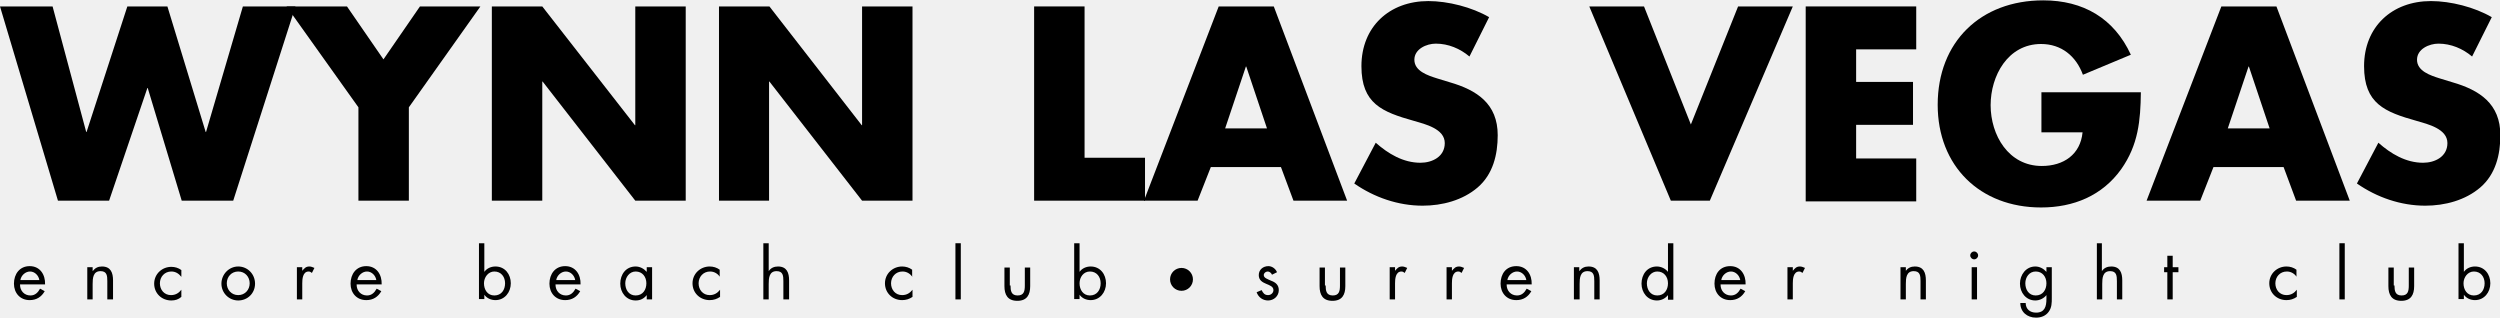
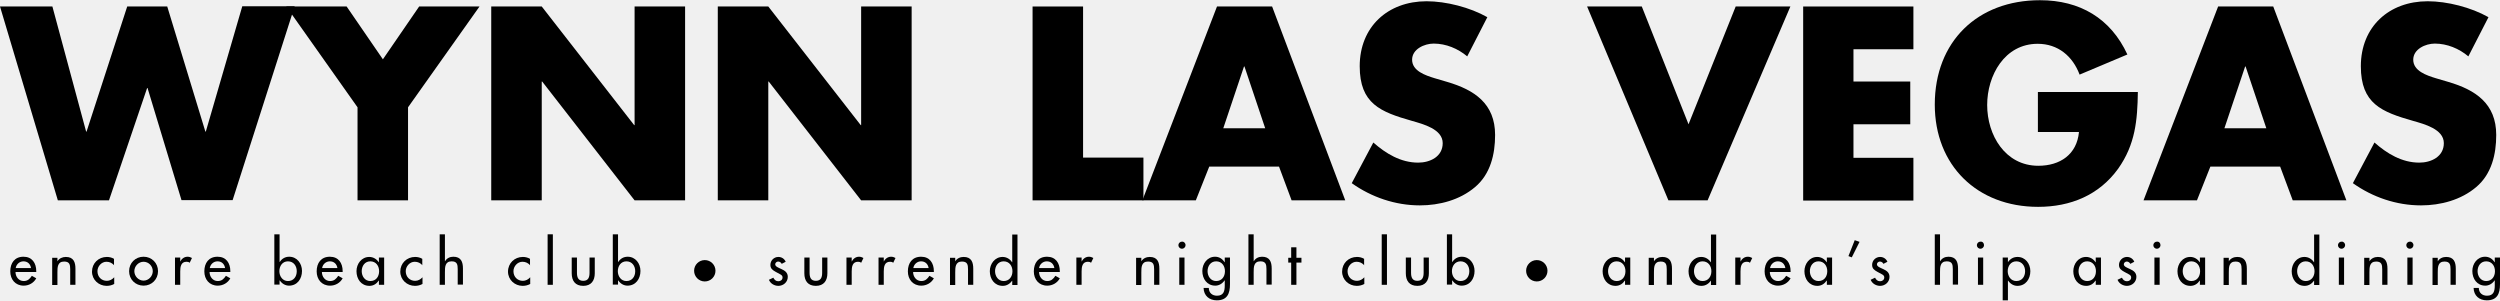
- <svg xmlns="http://www.w3.org/2000/svg" version="1.1" x="0px" y="0px" viewBox="0 0 698.9 88.8" style="enable-background:new 0 0 698.9 88.8;" xml:space="preserve">
+ <svg xmlns="http://www.w3.org/2000/svg" version="1.1" x="0px" y="0px" viewBox="0 0 1192.9 143.3" style="enable-background:new 0 0 1192.9 143.3;" xml:space="preserve">
  <style type="text/css">
- 	.st0{display:none;}
- 	.st1{display:inline;fill:#FFFFFF;}
- 	.st2{fill:#FFFFFF;}
+ 	.st0{fill:#FFFFFF;}
+ 	.st1{fill:#392C3E;}
+ 	.st2{fill:#382C3D;}
	.st3{fill:#3399CC;}
- 	.st4{fill:#231F20;}
+ 	.st4{fill:#CDCBCA;}
+ 	.st5{fill-rule:evenodd;clip-rule:evenodd;fill:#CDCBCA;}
+ 	.st6{fill-rule:evenodd;clip-rule:evenodd;fill:#392C3E;}
+ 	.st7{fill:none;stroke:#CDCBCA;stroke-width:1.332;stroke-miterlimit:10;}
+ 	.st8{clip-path:url(#SVGID_4_);}
+ 	.st9{fill-rule:evenodd;clip-rule:evenodd;fill:#989898;}
+ 	.st10{fill-rule:evenodd;clip-rule:evenodd;fill:#FFFFFF;}
+ 	.st11{fill:#979797;}
+ 	.st12{opacity:0.67;}
+ 	.st13{fill:#EFEFEF;}
+ 	.st14{opacity:0.78;}
+ 	.st15{fill-rule:evenodd;clip-rule:evenodd;fill:#998881;}
+ 	.st16{fill:#998881;}
+ 	.st17{fill:#FF9966;}
+ 	.st18{fill:#231F20;}
</style>
-   <g id="Layer_1" class="st0">
-     <rect x="-288.9" y="-194.9" class="st1" width="1280" height="500" />
-   </g>
+   <g id="Layer_1">
+ </g>
  <g id="Layer_2">
    <g>
+       <circle cx="336.3" cy="129.2" r="5.1" />
+       <circle cx="733.3" cy="129.2" r="5.1" />
      <g>
-         <g>
-           <path d="M5.6,79.6c0,1.7,1.2,3,2.9,3c1.3,0,2.1-0.8,2.7-1.9l1.3,0.7c-0.9,1.6-2.3,2.5-4.2,2.5c-2.7,0-4.4-2-4.4-4.6      c0-2.7,1.6-4.9,4.4-4.9c2.9,0,4.4,2.4,4.3,5.1H5.6z M11,78.3c-0.2-1.3-1.3-2.4-2.6-2.4c-1.3,0-2.5,1.1-2.7,2.4H11z" />
-           <path d="M25.9,75.8L25.9,75.8c0.7-0.9,1.5-1.3,2.6-1.3c2.5,0,3.1,1.8,3.1,3.9v5.3H30v-5.1c0-1.5-0.1-2.8-1.9-2.8      c-2.1,0-2.2,2-2.2,3.6v4.3h-1.5v-9h1.5V75.8z" />
-           <path d="M50.7,77.4L50.7,77.4c-0.7-0.9-1.6-1.5-2.8-1.5c-1.9,0-3.2,1.5-3.2,3.3c0,1.8,1.2,3.3,3.1,3.3c1.3,0,2.2-0.6,2.9-1.5h0      v2C49.9,83.7,49,84,47.9,84c-2.7,0-4.8-2-4.8-4.7c0-2.7,2.2-4.7,4.8-4.7c1,0,2,0.3,2.8,0.9V77.4z" />
-           <path d="M61.9,79.3c0-2.6,2.1-4.8,4.7-4.8s4.7,2.1,4.7,4.8S69.2,84,66.6,84C64,84,61.9,81.9,61.9,79.3z M63.4,79.2      c0,1.8,1.3,3.3,3.2,3.3c1.9,0,3.2-1.5,3.2-3.3c0-1.8-1.3-3.3-3.2-3.3C64.7,75.9,63.4,77.4,63.4,79.2z" />
-           <path d="M84.5,75.7L84.5,75.7c0.6-0.7,1-1.2,2-1.2c0.5,0,0.9,0.2,1.4,0.4l-0.7,1.4c-0.3-0.2-0.5-0.4-0.9-0.4      c-1.7,0-1.8,2.2-1.8,3.3v4.5h-1.5v-9h1.5V75.7z" />
-           <path d="M99.7,79.6c0,1.7,1.2,3,2.9,3c1.3,0,2.1-0.8,2.7-1.9l1.3,0.7c-0.9,1.6-2.3,2.5-4.2,2.5c-2.7,0-4.4-2-4.4-4.6      c0-2.7,1.6-4.9,4.4-4.9c2.9,0,4.4,2.4,4.3,5.1H99.7z M105.2,78.3c-0.2-1.3-1.3-2.4-2.6-2.4c-1.3,0-2.5,1.1-2.7,2.4H105.2z" />
-           <path d="M133.9,68h1.5V76h0c0.7-1,1.9-1.5,3.1-1.5c2.7,0,4.3,2.2,4.3,4.7c0,2.5-1.7,4.7-4.3,4.7c-1.2,0-2.4-0.5-3.1-1.5h0v1.2      h-1.5V68z M135.3,79.2c0,1.8,1,3.4,2.9,3.4c2,0,3-1.6,3-3.4c0-1.8-1.1-3.3-3-3.3C136.5,75.9,135.3,77.5,135.3,79.2z" />
-           <path d="M155.3,79.6c0,1.7,1.2,3,2.9,3c1.3,0,2.1-0.8,2.7-1.9l1.3,0.7c-0.9,1.6-2.3,2.5-4.2,2.5c-2.7,0-4.4-2-4.4-4.6      c0-2.7,1.6-4.9,4.4-4.9c2.9,0,4.4,2.4,4.3,5.1H155.3z M160.8,78.3c-0.2-1.3-1.3-2.4-2.6-2.4c-1.3,0-2.5,1.1-2.7,2.4H160.8z" />
-           <path d="M182.3,83.7h-1.5v-1.2h0c-0.8,1-1.8,1.5-3.1,1.5c-2.6,0-4.3-2.2-4.3-4.7c0-2.6,1.6-4.8,4.3-4.8c1.2,0,2.3,0.6,3.1,1.5h0      v-1.3h1.5V83.7z M174.8,79.2c0,1.8,1,3.4,2.9,3.4c2,0,3-1.6,3-3.4c0-1.8-1.1-3.3-3-3.3C176,75.9,174.8,77.5,174.8,79.2z" />
-           <path d="M201.3,77.4L201.3,77.4c-0.7-0.9-1.6-1.5-2.8-1.5c-1.9,0-3.2,1.5-3.2,3.3c0,1.8,1.2,3.3,3.1,3.3c1.3,0,2.2-0.6,2.9-1.5      h0v2c-0.9,0.6-1.8,0.9-2.9,0.9c-2.7,0-4.8-2-4.8-4.7c0-2.7,2.2-4.7,4.8-4.7c1,0,2,0.3,2.8,0.9V77.4z" />
-           <path d="M214.9,68v7.8l0,0c0.6-0.9,1.5-1.3,2.6-1.3c2.5,0,3.1,1.8,3.1,3.9v5.3H219v-5.1c0-1.5-0.1-2.8-1.9-2.8      c-2.1,0-2.2,2-2.2,3.6v4.3h-1.5V68H214.9z" />
-           <path d="M255.1,77.4L255.1,77.4c-0.7-0.9-1.6-1.5-2.8-1.5c-1.9,0-3.2,1.5-3.2,3.3c0,1.8,1.2,3.3,3.1,3.3c1.3,0,2.2-0.6,2.9-1.5      h0v2c-0.9,0.6-1.8,0.9-2.9,0.9c-2.7,0-4.8-2-4.8-4.7c0-2.7,2.2-4.7,4.8-4.7c1,0,2,0.3,2.8,0.9V77.4z" />
-           <path d="M268.6,83.7h-1.5V68h1.5V83.7z" />
-           <path d="M282.5,79.8c0,1.5,0.2,2.8,2,2.8s2-1.3,2-2.8v-5h1.5v5.2c0,2.4-0.9,4.1-3.6,4.1s-3.6-1.7-3.6-4.1v-5.2h1.5V79.8z" />
-           <path d="M300.3,68h1.5V76h0c0.7-1,1.9-1.5,3.1-1.5c2.7,0,4.3,2.2,4.3,4.7c0,2.5-1.7,4.7-4.3,4.7c-1.2,0-2.4-0.5-3.1-1.5h0v1.2      h-1.5V68z M301.8,79.2c0,1.8,1,3.4,2.9,3.4c2,0,3-1.6,3-3.4c0-1.8-1.1-3.3-3-3.3C302.9,75.9,301.8,77.5,301.8,79.2z" />
-           <path d="M355.6,76.8c-0.2-0.5-0.7-0.9-1.2-0.9c-0.5,0-1.1,0.4-1.1,1c0,0.8,1,1.1,2.1,1.6c1.1,0.4,2.1,1.1,2.1,2.6      c0,1.7-1.4,2.9-3,2.9c-1.5,0-2.7-0.9-3.2-2.3l1.4-0.6c0.4,0.8,0.8,1.4,1.8,1.4c0.8,0,1.5-0.6,1.5-1.4c0-2-4.1-1.3-4.1-4.2      c0-1.5,1.2-2.5,2.7-2.5c1,0,2,0.7,2.4,1.7L355.6,76.8z" />
-           <path d="M370.6,79.8c0,1.5,0.2,2.8,2,2.8s2-1.3,2-2.8v-5h1.5v5.2c0,2.4-0.9,4.1-3.6,4.1s-3.6-1.7-3.6-4.1v-5.2h1.5V79.8z" />
-           <path d="M390,75.7L390,75.7c0.6-0.7,1-1.2,2-1.2c0.5,0,0.9,0.2,1.4,0.4l-0.7,1.4c-0.3-0.2-0.5-0.4-0.9-0.4      c-1.7,0-1.8,2.2-1.8,3.3v4.5h-1.5v-9h1.5V75.7z" />
-           <path d="M405.9,75.7L405.9,75.7c0.6-0.7,1-1.2,2-1.2c0.5,0,0.9,0.2,1.4,0.4l-0.7,1.4c-0.3-0.2-0.5-0.4-0.9-0.4      c-1.7,0-1.8,2.2-1.8,3.3v4.5h-1.5v-9h1.5V75.7z" />
-           <path d="M421.2,79.6c0,1.7,1.2,3,2.9,3c1.3,0,2.1-0.8,2.7-1.9l1.3,0.7c-0.9,1.6-2.3,2.5-4.2,2.5c-2.7,0-4.4-2-4.4-4.6      c0-2.7,1.5-4.9,4.4-4.9c2.9,0,4.4,2.4,4.3,5.1H421.2z M426.7,78.3c-0.2-1.3-1.3-2.4-2.6-2.4c-1.3,0-2.5,1.1-2.7,2.4H426.7z" />
-           <path d="M441.5,75.8L441.5,75.8c0.7-0.9,1.5-1.3,2.6-1.3c2.5,0,3.1,1.8,3.1,3.9v5.3h-1.5v-5.1c0-1.5-0.1-2.8-1.9-2.8      c-2.1,0-2.2,2-2.2,3.6v4.3H440v-9h1.5V75.8z" />
-           <path d="M466.3,82.5L466.3,82.5c-0.8,1-1.9,1.5-3.1,1.5c-2.6,0-4.3-2.2-4.3-4.7c0-2.6,1.6-4.8,4.3-4.8c1.2,0,2.4,0.6,3.1,1.5h0      V68h1.5v15.8h-1.5V82.5z M460.4,79.2c0,1.8,1,3.4,2.9,3.4c2,0,3-1.6,3-3.4c0-1.8-1.1-3.3-3-3.3      C461.6,75.9,460.4,77.5,460.4,79.2z" />
-           <path d="M481,79.6c0,1.7,1.2,3,2.9,3c1.3,0,2.1-0.8,2.7-1.9l1.3,0.7c-0.9,1.6-2.3,2.5-4.2,2.5c-2.7,0-4.4-2-4.4-4.6      c0-2.7,1.5-4.9,4.4-4.9c2.9,0,4.4,2.4,4.3,5.1H481z M486.5,78.3c-0.2-1.3-1.3-2.4-2.6-2.4c-1.3,0-2.5,1.1-2.7,2.4H486.5z" />
-           <path d="M501.2,75.7L501.2,75.7c0.6-0.7,1-1.2,2-1.2c0.5,0,0.9,0.2,1.4,0.4l-0.7,1.4c-0.3-0.2-0.5-0.4-0.9-0.4      c-1.7,0-1.8,2.2-1.8,3.3v4.5h-1.5v-9h1.5V75.7z" />
-           <path d="M532.7,75.8L532.7,75.8c0.7-0.9,1.5-1.3,2.6-1.3c2.5,0,3.1,1.8,3.1,3.9v5.3h-1.5v-5.1c0-1.5-0.1-2.8-1.9-2.8      c-2.1,0-2.2,2-2.2,3.6v4.3h-1.5v-9h1.5V75.8z" />
-           <path d="M553,71.4c0,0.6-0.5,1.1-1.1,1.1c-0.6,0-1.1-0.5-1.1-1.1c0-0.6,0.5-1.1,1.1-1.1C552.5,70.3,553,70.8,553,71.4z       M552.7,83.7h-1.5v-9h1.5V83.7z" />
-           <path d="M573.6,83.3c0,1.4,0,2.7-0.9,3.9c-0.8,1.1-2.1,1.6-3.5,1.6c-2.5,0-4.4-1.6-4.4-4.1h1.5c0,1.7,1.2,2.7,2.9,2.7      c2.4,0,2.9-1.7,2.9-3.8v-1.1h0c-0.7,0.9-1.9,1.5-3.1,1.5c-2.6,0-4.3-2.2-4.3-4.7c0-2.5,1.7-4.8,4.3-4.8c1.2,0,2.3,0.6,3.1,1.5h0      v-1.3h1.5V83.3z M566.2,79.2c0,1.8,1,3.4,2.9,3.4c2,0,3-1.6,3-3.4c0-1.8-1.1-3.3-3-3.3C567.3,75.9,566.2,77.5,566.2,79.2z" />
-           <path d="M587.6,68v7.8l0,0c0.6-0.9,1.5-1.3,2.6-1.3c2.5,0,3.1,1.8,3.1,3.9v5.3h-1.5v-5.1c0-1.5-0.1-2.8-1.9-2.8      c-2.1,0-2.2,2-2.2,3.6v4.3h-1.5V68H587.6z" />
-           <path d="M607.4,83.7h-1.5v-7.6h-0.9v-1.4h0.9v-3.2h1.5v3.2h1.6v1.4h-1.6V83.7z" />
-           <path d="M642.1,77.4L642.1,77.4c-0.7-0.9-1.6-1.5-2.8-1.5c-1.9,0-3.2,1.5-3.2,3.3c0,1.8,1.2,3.3,3.1,3.3c1.3,0,2.2-0.6,2.9-1.5      h0v2c-0.9,0.6-1.8,0.9-2.9,0.9c-2.7,0-4.8-2-4.8-4.7c0-2.7,2.2-4.7,4.8-4.7c1,0,2,0.3,2.8,0.9V77.4z" />
-           <path d="M655.6,83.7H654V68h1.5V83.7z" />
-           <path d="M669.4,79.8c0,1.5,0.2,2.8,2,2.8s2-1.3,2-2.8v-5h1.5v5.2c0,2.4-0.9,4.1-3.6,4.1s-3.6-1.7-3.6-4.1v-5.2h1.5V79.8z" />
-           <path d="M687.3,68h1.5V76h0c0.7-1,1.9-1.5,3.1-1.5c2.7,0,4.3,2.2,4.3,4.7c0,2.5-1.7,4.7-4.3,4.7c-1.2,0-2.4-0.5-3.1-1.5h0v1.2      h-1.5V68z M688.7,79.2c0,1.8,1,3.4,2.9,3.4c2,0,3-1.6,3-3.4c0-1.8-1.1-3.3-3-3.3C689.9,75.9,688.7,77.5,688.7,79.2z" />
-         </g>
-         <circle cx="330.3" cy="78.1" r="3.2" />
+         <path d="M41.1,62.8h0.2L60.7,3.1h19.1L98,62.8h0.2l17.4-59.8h25l-29.6,92.5H86.6L70.4,42h-0.2L52,95.6H27.6L0,3.1h25L41.1,62.8z" />
+         <path d="M136.6,3.1h28.8l17.3,25.2L200,3.1h28.8l-34.1,48.1v44.4h-24.1V51.2L136.6,3.1z" />
+         <path d="M234.4,3.1h24.1l44.1,56.6h0.2V3.1h24.1v92.5h-24.1l-44.1-56.7h-0.2v56.7h-24.1V3.1z" />
+         <path d="M342.5,3.1h24.1l44.1,56.6h0.2V3.1h24.1v92.5h-24.1l-44.1-56.7h-0.2v56.7h-24.1V3.1z" />
+         <path d="M516.8,75.2h28.8v20.4h-52.9V3.1h24.1V75.2z" />
+         <path d="M577,79.5l-6.4,16.1h-25.5l35.6-92.5h26.3l34.9,92.5h-25.6l-6-16.1H577z M593.8,31.7h-0.2l-9.9,29.5h20L593.8,31.7z" />
+         <path d="M700.1,26.9c-4.4-3.7-10.1-6.1-16-6.1c-4.4,0-10.3,2.6-10.3,7.7c0,5.4,6.5,7.5,10.7,8.8l6.1,1.8     c12.9,3.8,22.8,10.3,22.8,25.3c0,9.2-2.2,18.7-9.6,24.9c-7.2,6.1-16.9,8.7-26.3,8.7c-11.7,0-23.1-3.9-32.5-10.6l10.3-19.4     c6,5.3,13.1,9.6,21.4,9.6c5.6,0,11.7-2.8,11.7-9.3c0-6.7-9.4-9.1-14.6-10.6c-15.1-4.3-25-8.2-25-26.1c0-18.8,13.4-31,31.9-31     c9.3,0,20.7,2.9,29,7.6L700.1,26.9z" />
+         <path d="M805.7,59.3l22.5-56.2h26.1l-39.5,92.5h-18.7L757.3,3.1h26.1L805.7,59.3z" />
+         <path d="M884.4,23.4v15.5h27.1v20.4h-27.1v16H913v20.4h-52.6V3.1H913v20.4H884.4z" />
+         <path d="M1020.1,43.9c-0.2,13.5-1.2,25-9.4,36.6c-9.1,12.6-22.7,18.2-38.2,18.2c-29.1,0-49.3-19.8-49.3-48.8     c0-30.1,20.4-49.8,50.2-49.8c19,0,33.7,8.6,41.7,25.9l-22.8,9.6c-3.3-8.8-10.3-14.7-20-14.7c-15.8,0-24.1,15.1-24.1,29.2     c0,14.4,8.6,29,24.4,29c10.4,0,18.4-5.4,19.4-16.1h-19.6V43.9H1020.1z" />
+         <path d="M1054.7,79.5l-6.4,16.1h-25.5l35.6-92.5h26.3l34.9,92.5h-25.6l-6-16.1H1054.7z M1071.5,31.7h-0.2l-9.9,29.5h20     L1071.5,31.7z" />
+         <path d="M1177.8,26.9c-4.4-3.7-10.1-6.1-16-6.1c-4.4,0-10.3,2.6-10.3,7.7c0,5.4,6.5,7.5,10.7,8.8l6.1,1.8     c12.9,3.8,22.8,10.3,22.8,25.3c0,9.2-2.2,18.7-9.6,24.9c-7.2,6.1-16.9,8.7-26.3,8.7c-11.7,0-23.1-3.9-32.5-10.6l10.3-19.4     c6,5.3,13.1,9.6,21.4,9.6c5.6,0,11.7-2.8,11.7-9.3c0-6.7-9.4-9.1-14.6-10.6c-15.1-4.3-25-8.2-25-26.1c0-18.8,13.4-31,31.9-31     c9.3,0,20.7,2.9,29,7.6L1177.8,26.9z" />
      </g>
      <g>
-         <path d="M24.1,36.9h0.1L35.6,1.8h11.2l10.7,35.1h0.1L67.9,1.8h14.7L65.2,56.1H50.8l-9.5-31.5h-0.1L30.5,56.1H16.2L0,1.8h14.7     L24.1,36.9z" />
-         <path d="M80.1,1.8h16.9l10.2,14.8l10.2-14.8h16.9l-20,28.2v26.1h-14.1V30L80.1,1.8z" />
-         <path d="M137.5,1.8h14.1L177.5,35h0.1V1.8h14.1v54.3h-14.1l-25.9-33.3h-0.1v33.3h-14.1V1.8z" />
-         <path d="M201,1.8h14.1L240.9,35h0.1V1.8h14.1v54.3h-14.1l-25.9-33.3h-0.1v33.3H201V1.8z" />
-         <path d="M303.2,44.1h16.9v12h-31V1.8h14.1V44.1z" />
-         <path d="M338.5,46.7l-3.7,9.4h-15l20.9-54.3h15.4l20.5,54.3h-15l-3.5-9.4H338.5z M348.4,18.6h-0.1l-5.8,17.3h11.7L348.4,18.6z" />
-         <path d="M410.8,15.8c-2.6-2.2-5.9-3.6-9.4-3.6c-2.6,0-6,1.5-6,4.5c0,3.2,3.8,4.4,6.3,5.2l3.6,1.1c7.6,2.2,13.4,6,13.4,14.8     c0,5.4-1.3,10.9-5.6,14.6c-4.2,3.6-9.9,5.1-15.4,5.1c-6.8,0-13.5-2.3-19.1-6.2l6-11.4c3.5,3.1,7.7,5.6,12.5,5.6     c3.3,0,6.8-1.7,6.8-5.5c0-4-5.5-5.3-8.6-6.2c-8.9-2.5-14.7-4.8-14.7-15.3c0-11,7.8-18.2,18.7-18.2c5.5,0,12.2,1.7,17,4.5     L410.8,15.8z" />
-         <path d="M472.7,34.8l13.2-33h15.3l-23.2,54.3h-10.9L444.3,1.8h15.3L472.7,34.8z" />
-         <path d="M518.9,13.8v9.1h15.9v12h-15.9v9.4h16.8v12h-30.9V1.8h30.9v12H518.9z" />
-         <path d="M598.5,25.8c-0.1,7.9-0.7,14.7-5.5,21.5c-5.3,7.4-13.3,10.7-22.4,10.7c-17.1,0-28.9-11.6-28.9-28.7     c0-17.6,12-29.2,29.5-29.2c11.2,0,19.8,5,24.5,15.2l-13.4,5.6c-1.9-5.2-6-8.6-11.7-8.6c-9.3,0-14.1,8.9-14.1,17.1     c0,8.4,5,17,14.3,17c6.1,0,10.8-3.2,11.4-9.4h-11.5V25.8H598.5z" />
-         <path d="M618.8,46.7l-3.7,9.4h-15L621,1.8h15.4l20.5,54.3h-15l-3.5-9.4H618.8z M628.7,18.6h-0.1l-5.8,17.3h11.7L628.7,18.6z" />
-         <path d="M691.1,15.8c-2.6-2.2-5.9-3.6-9.4-3.6c-2.6,0-6,1.5-6,4.5c0,3.2,3.8,4.4,6.3,5.2l3.6,1.1c7.6,2.2,13.4,6,13.4,14.8     c0,5.4-1.3,10.9-5.6,14.6c-4.2,3.6-9.9,5.1-15.4,5.1c-6.8,0-13.5-2.3-19.1-6.2l6-11.4c3.5,3.1,7.7,5.6,12.5,5.6     c3.3,0,6.8-1.7,6.8-5.5c0-4-5.5-5.3-8.6-6.2c-8.9-2.5-14.7-4.8-14.7-15.3c0-11,7.8-18.2,18.7-18.2c5.5,0,12.2,1.7,17,4.5     L691.1,15.8z" />
+         <path d="M7.4,129.8c0,2.2,1.5,4.3,3.9,4.3c1.9,0,2.9-1,3.9-2.5l2.1,1.2c-1.2,2.2-3.5,3.5-6,3.5c-4,0-6.4-3-6.4-6.8     c0-4,2.1-7,6.3-7c4.1,0,6.1,3,6.1,6.9v0.4H7.4z M14.8,127.9c-0.3-1.9-1.6-3.2-3.6-3.2c-1.9,0-3.4,1.4-3.7,3.2H14.8z" />
+         <path d="M27.4,124.7L27.4,124.7c0.8-1.4,2.4-2.1,4-2.1c3.7,0,4.6,2.5,4.6,5.6v7.7h-2.5v-7.4c0-2.2-0.3-3.7-2.9-3.7     c-3.2,0-3.2,2.8-3.2,5.2v6h-2.5v-13h2.5V124.7z" />
+         <path d="M54.5,126.6c-1-1.1-2.2-1.7-3.7-1.7c-2.4,0-4.3,2.2-4.3,4.5c0,2.7,1.9,4.6,4.5,4.6c1.4,0,2.6-0.7,3.5-1.7v3.2     c-1.1,0.6-2.3,0.9-3.6,0.9c-3.8,0-7-2.9-7-6.8c0-4,3.1-7,7.1-7c1.2,0,2.4,0.3,3.4,0.9V126.6z" />
+         <path d="M75.4,129.4c0,3.9-3,6.9-6.9,6.9s-6.9-3-6.9-6.9c0-3.9,3-6.9,6.9-6.9S75.4,125.5,75.4,129.4z M64.1,129.4     c0,2.4,2,4.5,4.4,4.5s4.4-2.1,4.4-4.5c0-2.5-2-4.5-4.4-4.5S64.1,127,64.1,129.4z" />
+         <path d="M85.9,125L85.9,125c0.7-1.5,2-2.5,3.6-2.5c0.7,0,1.4,0.2,2.1,0.6l-1.1,2.3c-0.4-0.4-0.9-0.5-1.5-0.5c-2.7,0-3,2.5-3,4.6     v6.4h-2.5v-13h2.5V125z" />
+         <path d="M100,129.8c0,2.2,1.5,4.3,3.9,4.3c1.9,0,2.9-1,3.9-2.5l2.1,1.2c-1.2,2.2-3.5,3.5-6,3.5c-4,0-6.4-3-6.4-6.8     c0-4,2.1-7,6.3-7c4.1,0,6.1,3,6.1,6.9v0.4H100z M107.4,127.9c-0.3-1.9-1.6-3.2-3.6-3.2c-1.9,0-3.4,1.4-3.7,3.2H107.4z" />
+         <path d="M130.9,111.8h2.5v13.2h0.1c1-1.6,2.6-2.5,4.5-2.5c3.7,0,6.1,3.2,6.1,6.8c0,3.7-2.2,7-6.2,7c-1.8,0-3.4-1-4.4-2.5h-0.1v2     h-2.5V111.8z M141.6,129.4c0-2.5-1.5-4.7-4.2-4.7c-2.6,0-4.1,2.2-4.1,4.7c0,2.4,1.5,4.7,4.1,4.7     C140.1,134.1,141.6,132,141.6,129.4z" />
+         <path d="M153.6,129.8c0,2.2,1.5,4.3,3.9,4.3c1.9,0,2.9-1,3.9-2.5l2.1,1.2c-1.2,2.2-3.5,3.5-6,3.5c-4,0-6.4-3-6.4-6.8     c0-4,2.1-7,6.3-7c4.1,0,6.1,3,6.1,6.9v0.4H153.6z M161,127.9c-0.3-1.9-1.6-3.2-3.6-3.2c-1.9,0-3.4,1.4-3.7,3.2H161z" />
+         <path d="M183.3,135.9h-2.5v-2h-0.1c-1,1.5-2.5,2.5-4.4,2.5c-4,0-6.2-3.3-6.2-7c0-3.5,2.4-6.8,6.1-6.8c1.9,0,3.5,1,4.5,2.5h0.1     v-2.2h2.5V135.9z M180.9,129.4c0-2.5-1.5-4.7-4.2-4.7c-2.6,0-4.1,2.2-4.1,4.7c0,2.4,1.5,4.7,4.1,4.7     C179.4,134.1,180.9,132,180.9,129.4z" />
+         <path d="M201.6,126.6c-1-1.1-2.2-1.7-3.7-1.7c-2.4,0-4.3,2.2-4.3,4.5c0,2.7,1.9,4.6,4.5,4.6c1.4,0,2.6-0.7,3.5-1.7v3.2     c-1.1,0.6-2.3,0.9-3.6,0.9c-3.8,0-7-2.9-7-6.8c0-4,3.1-7,7.1-7c1.2,0,2.4,0.3,3.4,0.9V126.6z" />
+         <path d="M212.3,111.8v12.8h0.1c0.8-1.4,2.3-2.1,3.9-2.1c3.7,0,4.6,2.5,4.6,5.6v7.7h-2.5v-7.4c0-2.2-0.3-3.7-2.9-3.7     c-3.2,0-3.2,2.8-3.2,5.2v6h-2.5v-24.1H212.3z" />
+         <path d="M253,126.6c-1-1.1-2.2-1.7-3.7-1.7c-2.4,0-4.3,2.2-4.3,4.5c0,2.7,1.9,4.6,4.5,4.6c1.4,0,2.6-0.7,3.5-1.7v3.2     c-1.1,0.6-2.3,0.9-3.6,0.9c-3.8,0-7-2.9-7-6.8c0-4,3.1-7,7.1-7c1.2,0,2.4,0.3,3.4,0.9V126.6z" />
+         <path d="M263.8,135.9h-2.5v-24.1h2.5V135.9z" />
+         <path d="M275.3,122.9v7.2c0,2.1,0.5,3.9,3,3.9s3-1.8,3-3.9v-7.2h2.5v7.5c0,3.5-1.7,6-5.5,6s-5.5-2.4-5.5-6v-7.5H275.3z" />
+         <path d="M292.4,111.8h2.5v13.2h0.1c1-1.6,2.6-2.5,4.5-2.5c3.7,0,6.1,3.2,6.1,6.8c0,3.7-2.2,7-6.2,7c-1.8,0-3.4-1-4.4-2.5h-0.1v2     h-2.5V111.8z M303.1,129.4c0-2.5-1.5-4.7-4.2-4.7c-2.6,0-4.1,2.2-4.1,4.7c0,2.4,1.5,4.7,4.1,4.7     C301.6,134.1,303.1,132,303.1,129.4z" />
+         <path d="M373,125.9c-0.3-0.6-0.9-1.1-1.7-1.1c-0.7,0-1.4,0.6-1.4,1.3c0,1.1,1.5,1.6,3,2.3c1.5,0.7,3,1.6,3,3.7     c0,2.5-2.1,4.3-4.5,4.3c-1.9,0-3.8-1.1-4.5-2.9l2.1-1c0.5,1,1.2,1.7,2.4,1.7c1.1,0,2-0.7,2-1.8c0-0.7-0.3-1-0.9-1.4l-2.4-1.3     c-1.4-0.8-2.5-1.5-2.5-3.3c0-2.1,1.7-3.8,3.8-3.8c1.6,0,2.9,0.9,3.5,2.3L373,125.9z" />
+         <path d="M386.3,122.9v7.2c0,2.1,0.5,3.9,3,3.9s3-1.8,3-3.9v-7.2h2.5v7.5c0,3.5-1.7,6-5.5,6s-5.5-2.4-5.5-6v-7.5H386.3z" />
+         <path d="M406.3,125L406.3,125c0.7-1.5,2-2.5,3.6-2.5c0.7,0,1.4,0.2,2.1,0.6l-1.1,2.3c-0.4-0.4-0.9-0.5-1.5-0.5     c-2.7,0-3,2.5-3,4.6v6.4h-2.5v-13h2.5V125z" />
+         <path d="M421.6,125L421.6,125c0.7-1.5,2-2.5,3.6-2.5c0.7,0,1.4,0.2,2.1,0.6l-1.1,2.3c-0.4-0.4-0.9-0.5-1.5-0.5     c-2.7,0-3,2.5-3,4.6v6.4h-2.5v-13h2.5V125z" />
+         <path d="M435.7,129.8c0,2.2,1.5,4.3,3.9,4.3c1.9,0,2.9-1,3.9-2.5l2.1,1.2c-1.2,2.2-3.5,3.5-6,3.5c-4,0-6.4-3-6.4-6.8     c0-4,2.1-7,6.3-7c4.1,0,6.1,3,6.1,6.9v0.4H435.7z M443.1,127.9c-0.3-1.9-1.6-3.2-3.6-3.2c-1.9,0-3.4,1.4-3.7,3.2H443.1z" />
+         <path d="M455.8,124.7L455.8,124.7c0.8-1.4,2.4-2.1,4-2.1c3.7,0,4.6,2.5,4.6,5.6v7.7h-2.5v-7.4c0-2.2-0.3-3.7-2.9-3.7     c-3.2,0-3.2,2.8-3.2,5.2v6h-2.5v-13h2.5V124.7z" />
+         <path d="M483,133.9L483,133.9c-1.1,1.5-2.6,2.5-4.5,2.5c-4,0-6.2-3.3-6.2-7c0-3.5,2.4-6.8,6.1-6.8c1.9,0,3.5,1,4.5,2.5h0.1v-13.2     h2.5v24.1H483V133.9z M483.1,129.4c0-2.5-1.5-4.7-4.2-4.7c-2.6,0-4.1,2.2-4.1,4.7c0,2.4,1.5,4.7,4.1,4.7     C481.6,134.1,483.1,132,483.1,129.4z" />
+         <path d="M495.8,129.8c0,2.2,1.5,4.3,3.9,4.3c1.9,0,2.9-1,3.9-2.5l2.1,1.2c-1.2,2.2-3.5,3.5-6,3.5c-4,0-6.4-3-6.4-6.8     c0-4,2.1-7,6.3-7c4.1,0,6.1,3,6.1,6.9v0.4H495.8z M503.1,127.9c-0.3-1.9-1.6-3.2-3.6-3.2c-1.9,0-3.4,1.4-3.7,3.2H503.1z" />
+         <path d="M516,125L516,125c0.7-1.5,2-2.5,3.6-2.5c0.7,0,1.4,0.2,2.1,0.6l-1.1,2.3c-0.4-0.4-0.9-0.5-1.5-0.5c-2.7,0-3,2.5-3,4.6     v6.4h-2.5v-13h2.5V125z" />
+         <path d="M544.6,124.7L544.6,124.7c0.8-1.4,2.4-2.1,4-2.1c3.7,0,4.6,2.5,4.6,5.6v7.7h-2.5v-7.4c0-2.2-0.3-3.7-2.9-3.7     c-3.2,0-3.2,2.8-3.2,5.2v6h-2.5v-13h2.5V124.7z" />
+         <path d="M565.7,117c0,0.9-0.8,1.7-1.7,1.7c-0.9,0-1.7-0.7-1.7-1.7c0-1,0.8-1.7,1.7-1.7C564.9,115.2,565.7,116,565.7,117z      M565.2,135.9h-2.5v-13h2.5V135.9z" />
+         <path d="M586.9,135.6c0,4.5-1.3,7.7-6.3,7.7c-3.6,0-6.2-2.2-6.3-5.9h2.5c0,2.3,1.6,3.7,3.9,3.7c3.1,0,3.7-2.1,3.7-4.8v-2.5h-0.1     c-1,1.5-2.6,2.5-4.4,2.5c-4,0-6.2-3.3-6.2-7c0-3.5,2.4-6.8,6.1-6.8c1.9,0,3.5,1,4.5,2.6h0.1v-2.2h2.5V135.6z M584.5,129.4     c0-2.5-1.5-4.7-4.2-4.7c-2.6,0-4.1,2.2-4.1,4.7c0,2.4,1.5,4.7,4.1,4.7C583,134.1,584.5,132,584.5,129.4z" />
+         <path d="M598.2,111.8v12.8h0.1c0.8-1.4,2.3-2.1,3.9-2.1c3.7,0,4.6,2.5,4.6,5.6v7.7h-2.5v-7.4c0-2.2-0.3-3.7-2.9-3.7     c-3.2,0-3.2,2.8-3.2,5.2v6h-2.5v-24.1H598.2z" />
+         <path d="M618.6,135.9h-2.5v-10.6h-1.4v-2.3h1.4v-5h2.5v5h2.4v2.3h-2.4V135.9z" />
+         <path d="M651,126.6c-1-1.1-2.2-1.7-3.7-1.7c-2.4,0-4.3,2.2-4.3,4.5c0,2.7,1.9,4.6,4.5,4.6c1.4,0,2.6-0.7,3.5-1.7v3.2     c-1.1,0.6-2.3,0.9-3.6,0.9c-3.8,0-7-2.9-7-6.8c0-4,3.1-7,7.1-7c1.2,0,2.4,0.3,3.4,0.9V126.6z" />
+         <path d="M661.8,135.9h-2.5v-24.1h2.5V135.9z" />
+         <path d="M673.3,122.9v7.2c0,2.1,0.5,3.9,3,3.9s3-1.8,3-3.9v-7.2h2.5v7.5c0,3.5-1.7,6-5.5,6s-5.5-2.4-5.5-6v-7.5H673.3z" />
+         <path d="M690.4,111.8h2.5v13.2h0.1c1-1.6,2.6-2.5,4.5-2.5c3.7,0,6.1,3.2,6.1,6.8c0,3.7-2.2,7-6.2,7c-1.8,0-3.4-1-4.4-2.5h-0.1v2     h-2.5V111.8z M701.1,129.4c0-2.5-1.5-4.7-4.2-4.7c-2.6,0-4.1,2.2-4.1,4.7c0,2.4,1.5,4.7,4.1,4.7     C699.6,134.1,701.1,132,701.1,129.4z" />
+         <path d="M777.9,135.9h-2.5v-2h-0.1c-1,1.5-2.5,2.5-4.4,2.5c-4,0-6.2-3.3-6.2-7c0-3.5,2.4-6.8,6.1-6.8c1.9,0,3.5,1,4.5,2.5h0.1     v-2.2h2.5V135.9z M775.6,129.4c0-2.5-1.5-4.7-4.2-4.7c-2.6,0-4.1,2.2-4.1,4.7c0,2.4,1.5,4.7,4.1,4.7     C774.1,134.1,775.6,132,775.6,129.4z" />
+         <path d="M789.2,124.7L789.2,124.7c0.8-1.4,2.4-2.1,4-2.1c3.7,0,4.6,2.5,4.6,5.6v7.7h-2.5v-7.4c0-2.2-0.3-3.7-2.9-3.7     c-3.2,0-3.2,2.8-3.2,5.2v6h-2.5v-13h2.5V124.7z" />
+         <path d="M816.4,133.9L816.4,133.9c-1.1,1.5-2.6,2.5-4.5,2.5c-4,0-6.2-3.3-6.2-7c0-3.5,2.4-6.8,6.1-6.8c1.9,0,3.5,1,4.5,2.5h0.1     v-13.2h2.5v24.1h-2.5V133.9z M816.6,129.4c0-2.5-1.5-4.7-4.2-4.7c-2.6,0-4.1,2.2-4.1,4.7c0,2.4,1.5,4.7,4.1,4.7     C815.1,134.1,816.6,132,816.6,129.4z" />
+         <path d="M830.4,125L830.4,125c0.7-1.5,2-2.5,3.6-2.5c0.7,0,1.4,0.2,2.1,0.6l-1.1,2.3c-0.4-0.4-0.9-0.5-1.5-0.5     c-2.7,0-3,2.5-3,4.6v6.4h-2.5v-13h2.5V125z" />
+         <path d="M844.5,129.8c0,2.2,1.5,4.3,3.9,4.3c1.9,0,2.9-1,3.9-2.5l2.1,1.2c-1.2,2.2-3.5,3.5-6,3.5c-4,0-6.4-3-6.4-6.8     c0-4,2.1-7,6.3-7c4.1,0,6.1,3,6.1,6.9v0.4H844.5z M851.9,127.9c-0.3-1.9-1.6-3.2-3.6-3.2c-1.9,0-3.4,1.4-3.7,3.2H851.9z" />
+         <path d="M874.2,135.9h-2.5v-2h-0.1c-1,1.5-2.5,2.5-4.4,2.5c-4,0-6.2-3.3-6.2-7c0-3.5,2.4-6.8,6.1-6.8c1.9,0,3.5,1,4.5,2.5h0.1     v-2.2h2.5V135.9z M871.9,129.4c0-2.5-1.5-4.7-4.2-4.7c-2.6,0-4.1,2.2-4.1,4.7c0,2.4,1.5,4.7,4.1,4.7     C870.4,134.1,871.9,132,871.9,129.4z" />
+         <path d="M887.3,115.4l-3.7,7.4l-1.6-0.6l3-7.6L887.3,115.4z" />
+         <path d="M898.7,125.9c-0.3-0.6-0.9-1.1-1.7-1.1c-0.7,0-1.4,0.6-1.4,1.3c0,1.1,1.5,1.6,3,2.3c1.5,0.7,3,1.6,3,3.7     c0,2.5-2.1,4.3-4.5,4.3c-1.9,0-3.8-1.1-4.5-2.9l2.1-1c0.5,1,1.2,1.7,2.4,1.7c1.1,0,2-0.7,2-1.8c0-0.7-0.3-1-0.9-1.4l-2.4-1.3     c-1.4-0.8-2.5-1.5-2.5-3.3c0-2.1,1.7-3.8,3.8-3.8c1.6,0,2.9,0.9,3.5,2.3L898.7,125.9z" />
+         <path d="M925.7,111.8v12.8h0.1c0.8-1.4,2.3-2.1,3.9-2.1c3.7,0,4.6,2.5,4.6,5.6v7.7h-2.5v-7.4c0-2.2-0.3-3.7-2.9-3.7     c-3.2,0-3.2,2.8-3.2,5.2v6h-2.5v-24.1H925.7z" />
+         <path d="M946.7,117c0,0.9-0.8,1.7-1.7,1.7c-0.9,0-1.7-0.7-1.7-1.7c0-1,0.8-1.7,1.7-1.7C946,115.2,946.7,116,946.7,117z      M946.3,135.9h-2.5v-13h2.5V135.9z" />
+         <path d="M958.1,125.1L958.1,125.1c1.1-1.6,2.6-2.5,4.6-2.5c3.7,0,6.1,3.2,6.1,6.8c0,3.7-2.2,7-6.2,7c-1.8,0-3.4-1-4.4-2.5h-0.1     v9.4h-2.5v-20.4h2.5V125.1z M966.3,129.4c0-2.5-1.5-4.7-4.2-4.7c-2.6,0-4.1,2.2-4.1,4.7c0,2.4,1.5,4.7,4.1,4.7     C964.8,134.1,966.3,132,966.3,129.4z" />
+         <path d="M1002.5,135.9h-2.5v-2h-0.1c-1,1.5-2.5,2.5-4.4,2.5c-4,0-6.2-3.3-6.2-7c0-3.5,2.4-6.8,6.1-6.8c1.9,0,3.5,1,4.5,2.5h0.1     v-2.2h2.5V135.9z M1000.1,129.4c0-2.5-1.5-4.7-4.2-4.7c-2.6,0-4.1,2.2-4.1,4.7c0,2.4,1.5,4.7,4.1,4.7     C998.6,134.1,1000.1,132,1000.1,129.4z" />
+         <path d="M1016.5,125.9c-0.3-0.6-0.9-1.1-1.7-1.1c-0.7,0-1.4,0.6-1.4,1.3c0,1.1,1.5,1.6,3,2.3c1.5,0.7,3,1.6,3,3.7     c0,2.5-2.1,4.3-4.5,4.3c-1.9,0-3.8-1.1-4.5-2.9l2.1-1c0.5,1,1.2,1.7,2.4,1.7c1.1,0,2-0.7,2-1.8c0-0.7-0.3-1-0.9-1.4l-2.4-1.3     c-1.4-0.8-2.5-1.5-2.5-3.3c0-2.1,1.7-3.8,3.8-3.8c1.6,0,2.9,0.9,3.5,2.3L1016.5,125.9z" />
+         <path d="M1030.9,117c0,0.9-0.8,1.7-1.7,1.7c-0.9,0-1.7-0.7-1.7-1.7c0-1,0.8-1.7,1.7-1.7C1030.2,115.2,1030.9,116,1030.9,117z      M1030.5,135.9h-2.5v-13h2.5V135.9z" />
+         <path d="M1052.2,135.9h-2.5v-2h-0.1c-1,1.5-2.5,2.5-4.4,2.5c-4,0-6.2-3.3-6.2-7c0-3.5,2.4-6.8,6.1-6.8c1.9,0,3.5,1,4.5,2.5h0.1     v-2.2h2.5V135.9z M1049.8,129.4c0-2.5-1.5-4.7-4.2-4.7c-2.6,0-4.1,2.2-4.1,4.7c0,2.4,1.5,4.7,4.1,4.7     C1048.3,134.1,1049.8,132,1049.8,129.4z" />
+         <path d="M1063.5,124.7L1063.5,124.7c0.8-1.4,2.4-2.1,4-2.1c3.7,0,4.6,2.5,4.6,5.6v7.7h-2.5v-7.4c0-2.2-0.3-3.7-2.9-3.7     c-3.2,0-3.2,2.8-3.2,5.2v6h-2.5v-13h2.5V124.7z" />
+         <path d="M1104.2,133.9L1104.2,133.9c-1.1,1.5-2.6,2.5-4.5,2.5c-4,0-6.2-3.3-6.2-7c0-3.5,2.4-6.8,6.1-6.8c1.9,0,3.5,1,4.5,2.5h0.1     v-13.2h2.5v24.1h-2.5V133.9z M1104.4,129.4c0-2.5-1.5-4.7-4.2-4.7c-2.6,0-4.1,2.2-4.1,4.7c0,2.4,1.5,4.7,4.1,4.7     C1102.9,134.1,1104.4,132,1104.4,129.4z" />
+         <path d="M1119,117c0,0.9-0.8,1.7-1.7,1.7c-0.9,0-1.7-0.7-1.7-1.7c0-1,0.8-1.7,1.7-1.7C1118.2,115.2,1119,116,1119,117z      M1118.5,135.9h-2.5v-13h2.5V135.9z" />
+         <path d="M1130.6,124.7L1130.6,124.7c0.8-1.4,2.4-2.1,4-2.1c3.7,0,4.6,2.5,4.6,5.6v7.7h-2.5v-7.4c0-2.2-0.3-3.7-2.9-3.7     c-3.2,0-3.2,2.8-3.2,5.2v6h-2.5v-13h2.5V124.7z" />
+         <path d="M1151.6,117c0,0.9-0.8,1.7-1.7,1.7c-0.9,0-1.7-0.7-1.7-1.7c0-1,0.8-1.7,1.7-1.7C1150.8,115.2,1151.6,116,1151.6,117z      M1151.2,135.9h-2.5v-13h2.5V135.9z" />
+         <path d="M1163.2,124.7L1163.2,124.7c0.8-1.4,2.4-2.1,4-2.1c3.7,0,4.6,2.5,4.6,5.6v7.7h-2.5v-7.4c0-2.2-0.3-3.7-2.9-3.7     c-3.2,0-3.2,2.8-3.2,5.2v6h-2.5v-13h2.5V124.7z" />
+         <path d="M1192.9,135.6c0,4.5-1.3,7.7-6.3,7.7c-3.6,0-6.2-2.2-6.3-5.9h2.5c0,2.3,1.6,3.7,3.9,3.7c3.1,0,3.7-2.1,3.7-4.8v-2.5h-0.1     c-1,1.5-2.6,2.5-4.4,2.5c-4,0-6.2-3.3-6.2-7c0-3.5,2.4-6.8,6.1-6.8c1.9,0,3.5,1,4.5,2.6h0.1v-2.2h2.5V135.6z M1190.5,129.4     c0-2.5-1.5-4.7-4.2-4.7c-2.6,0-4.1,2.2-4.1,4.7c0,2.4,1.5,4.7,4.1,4.7C1189,134.1,1190.5,132,1190.5,129.4z" />
      </g>
    </g>
  </g>
</svg>
